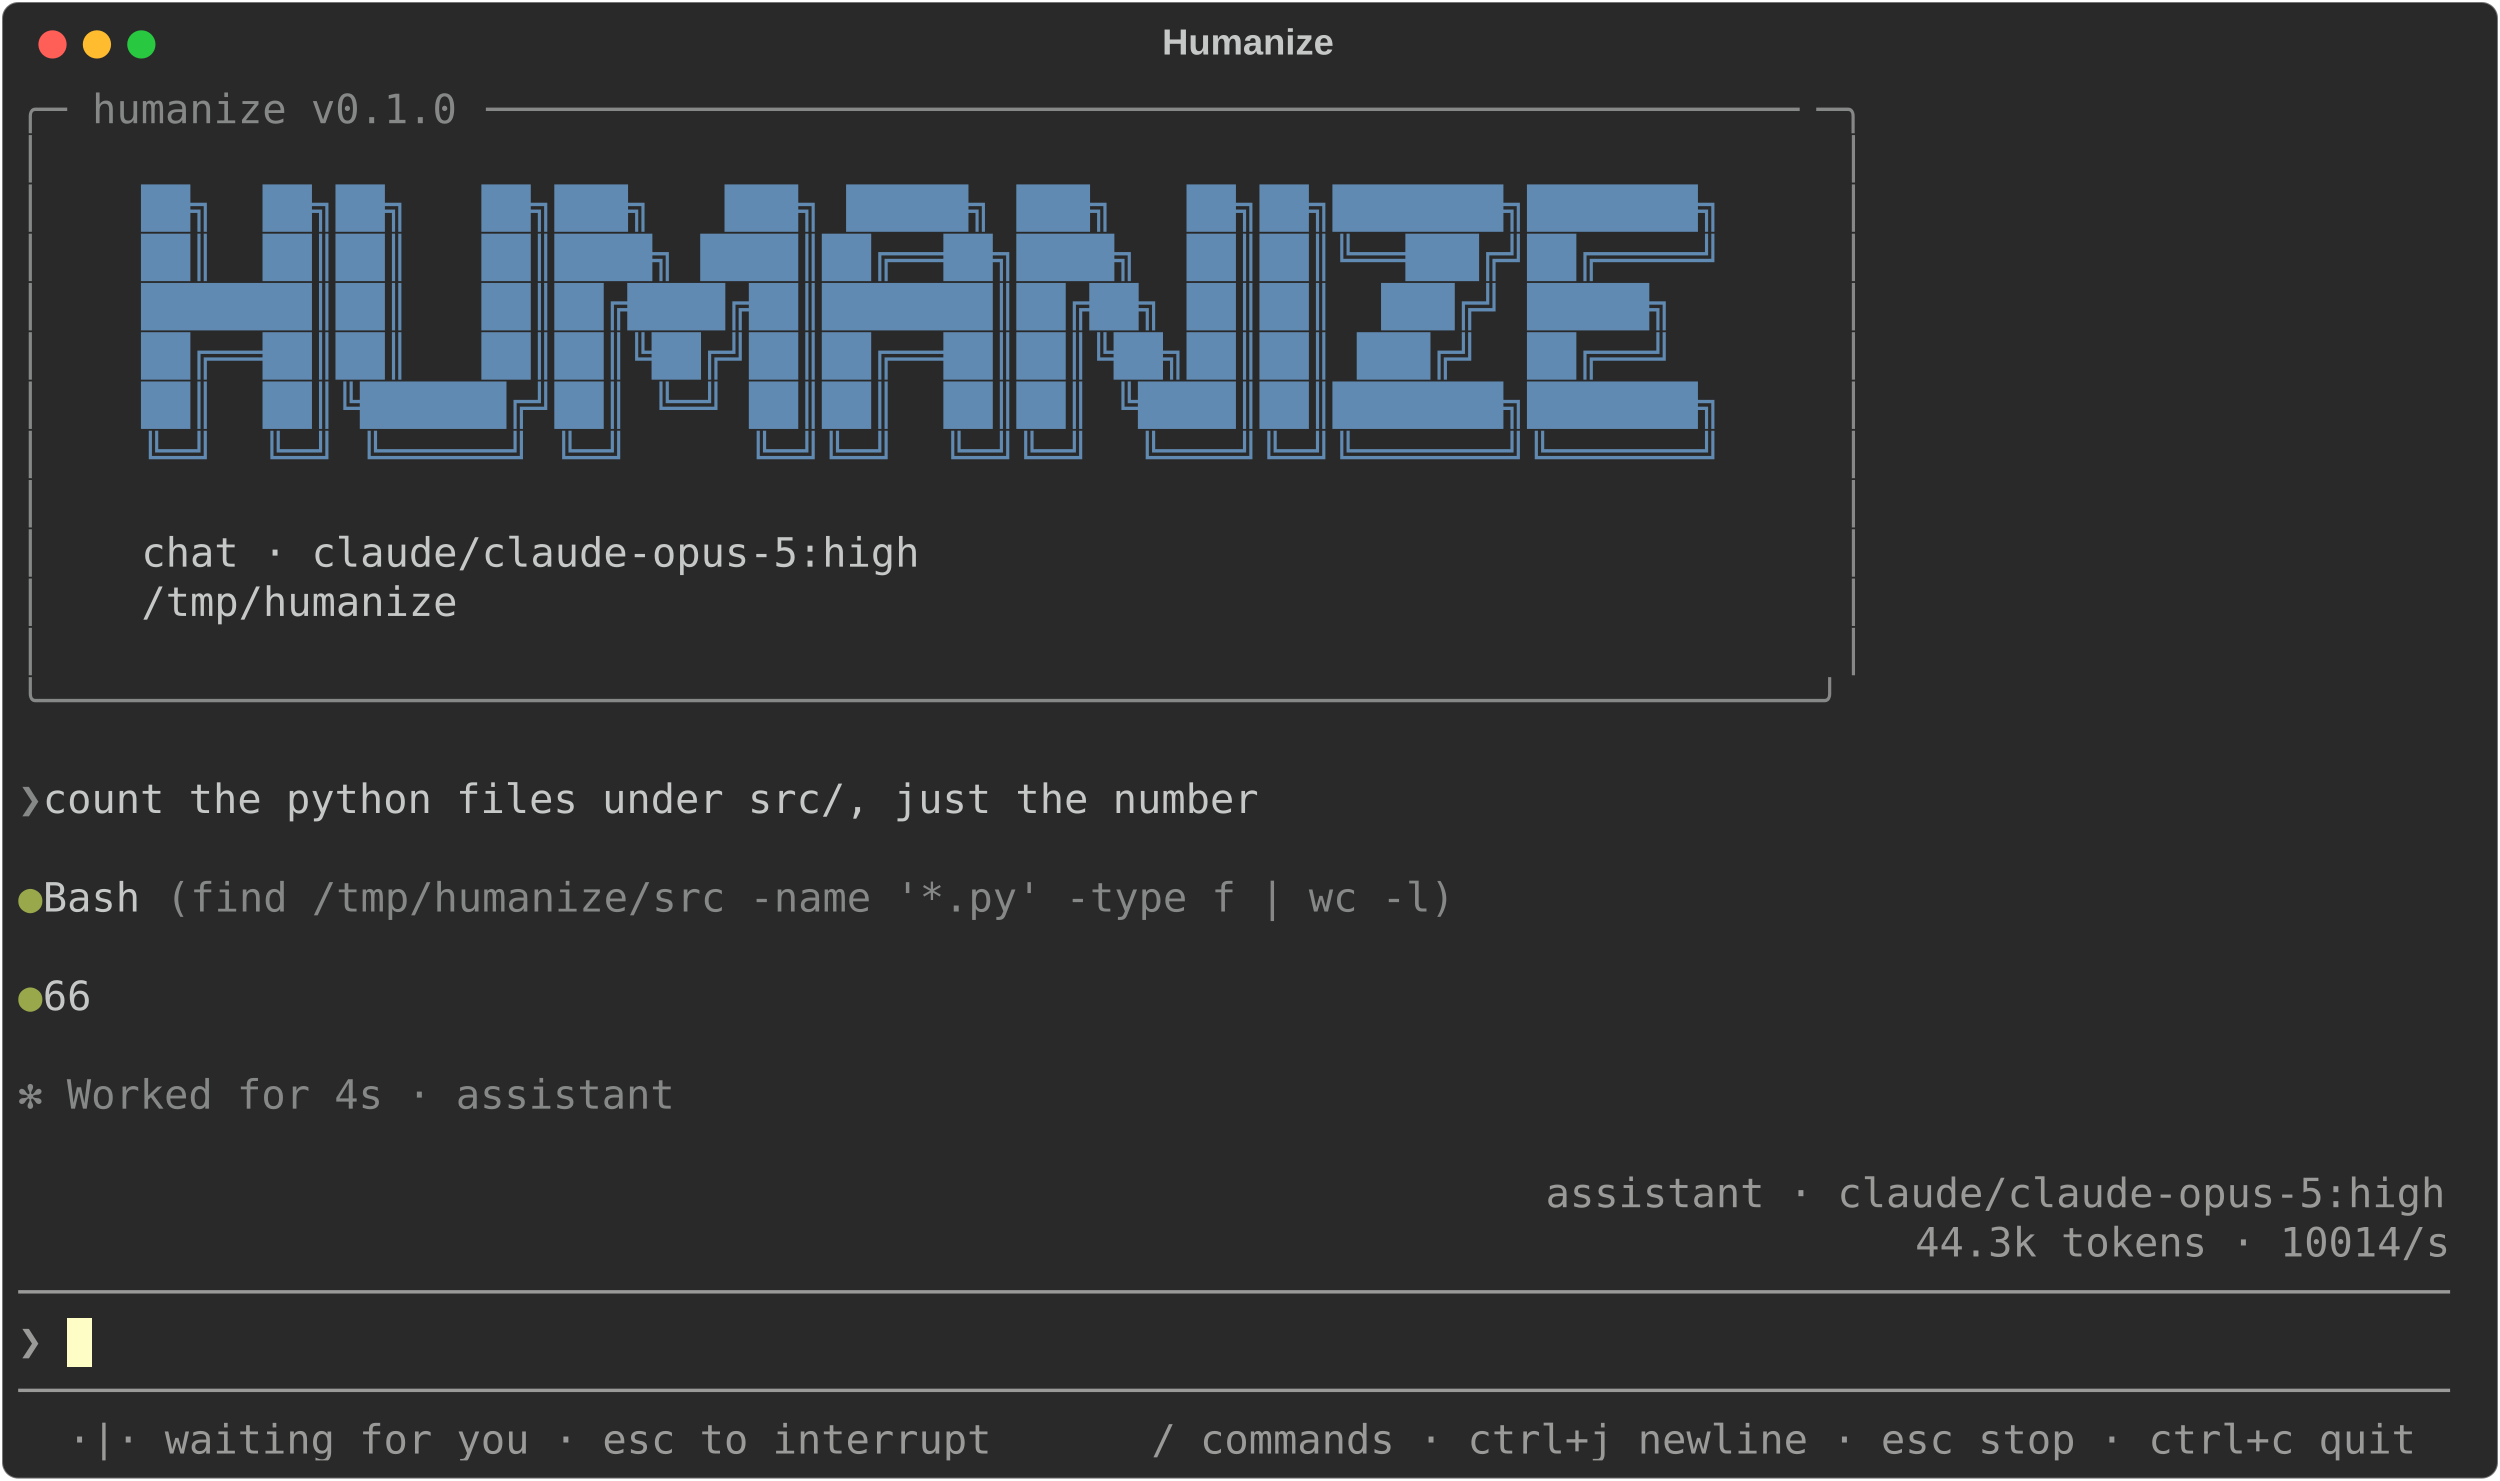
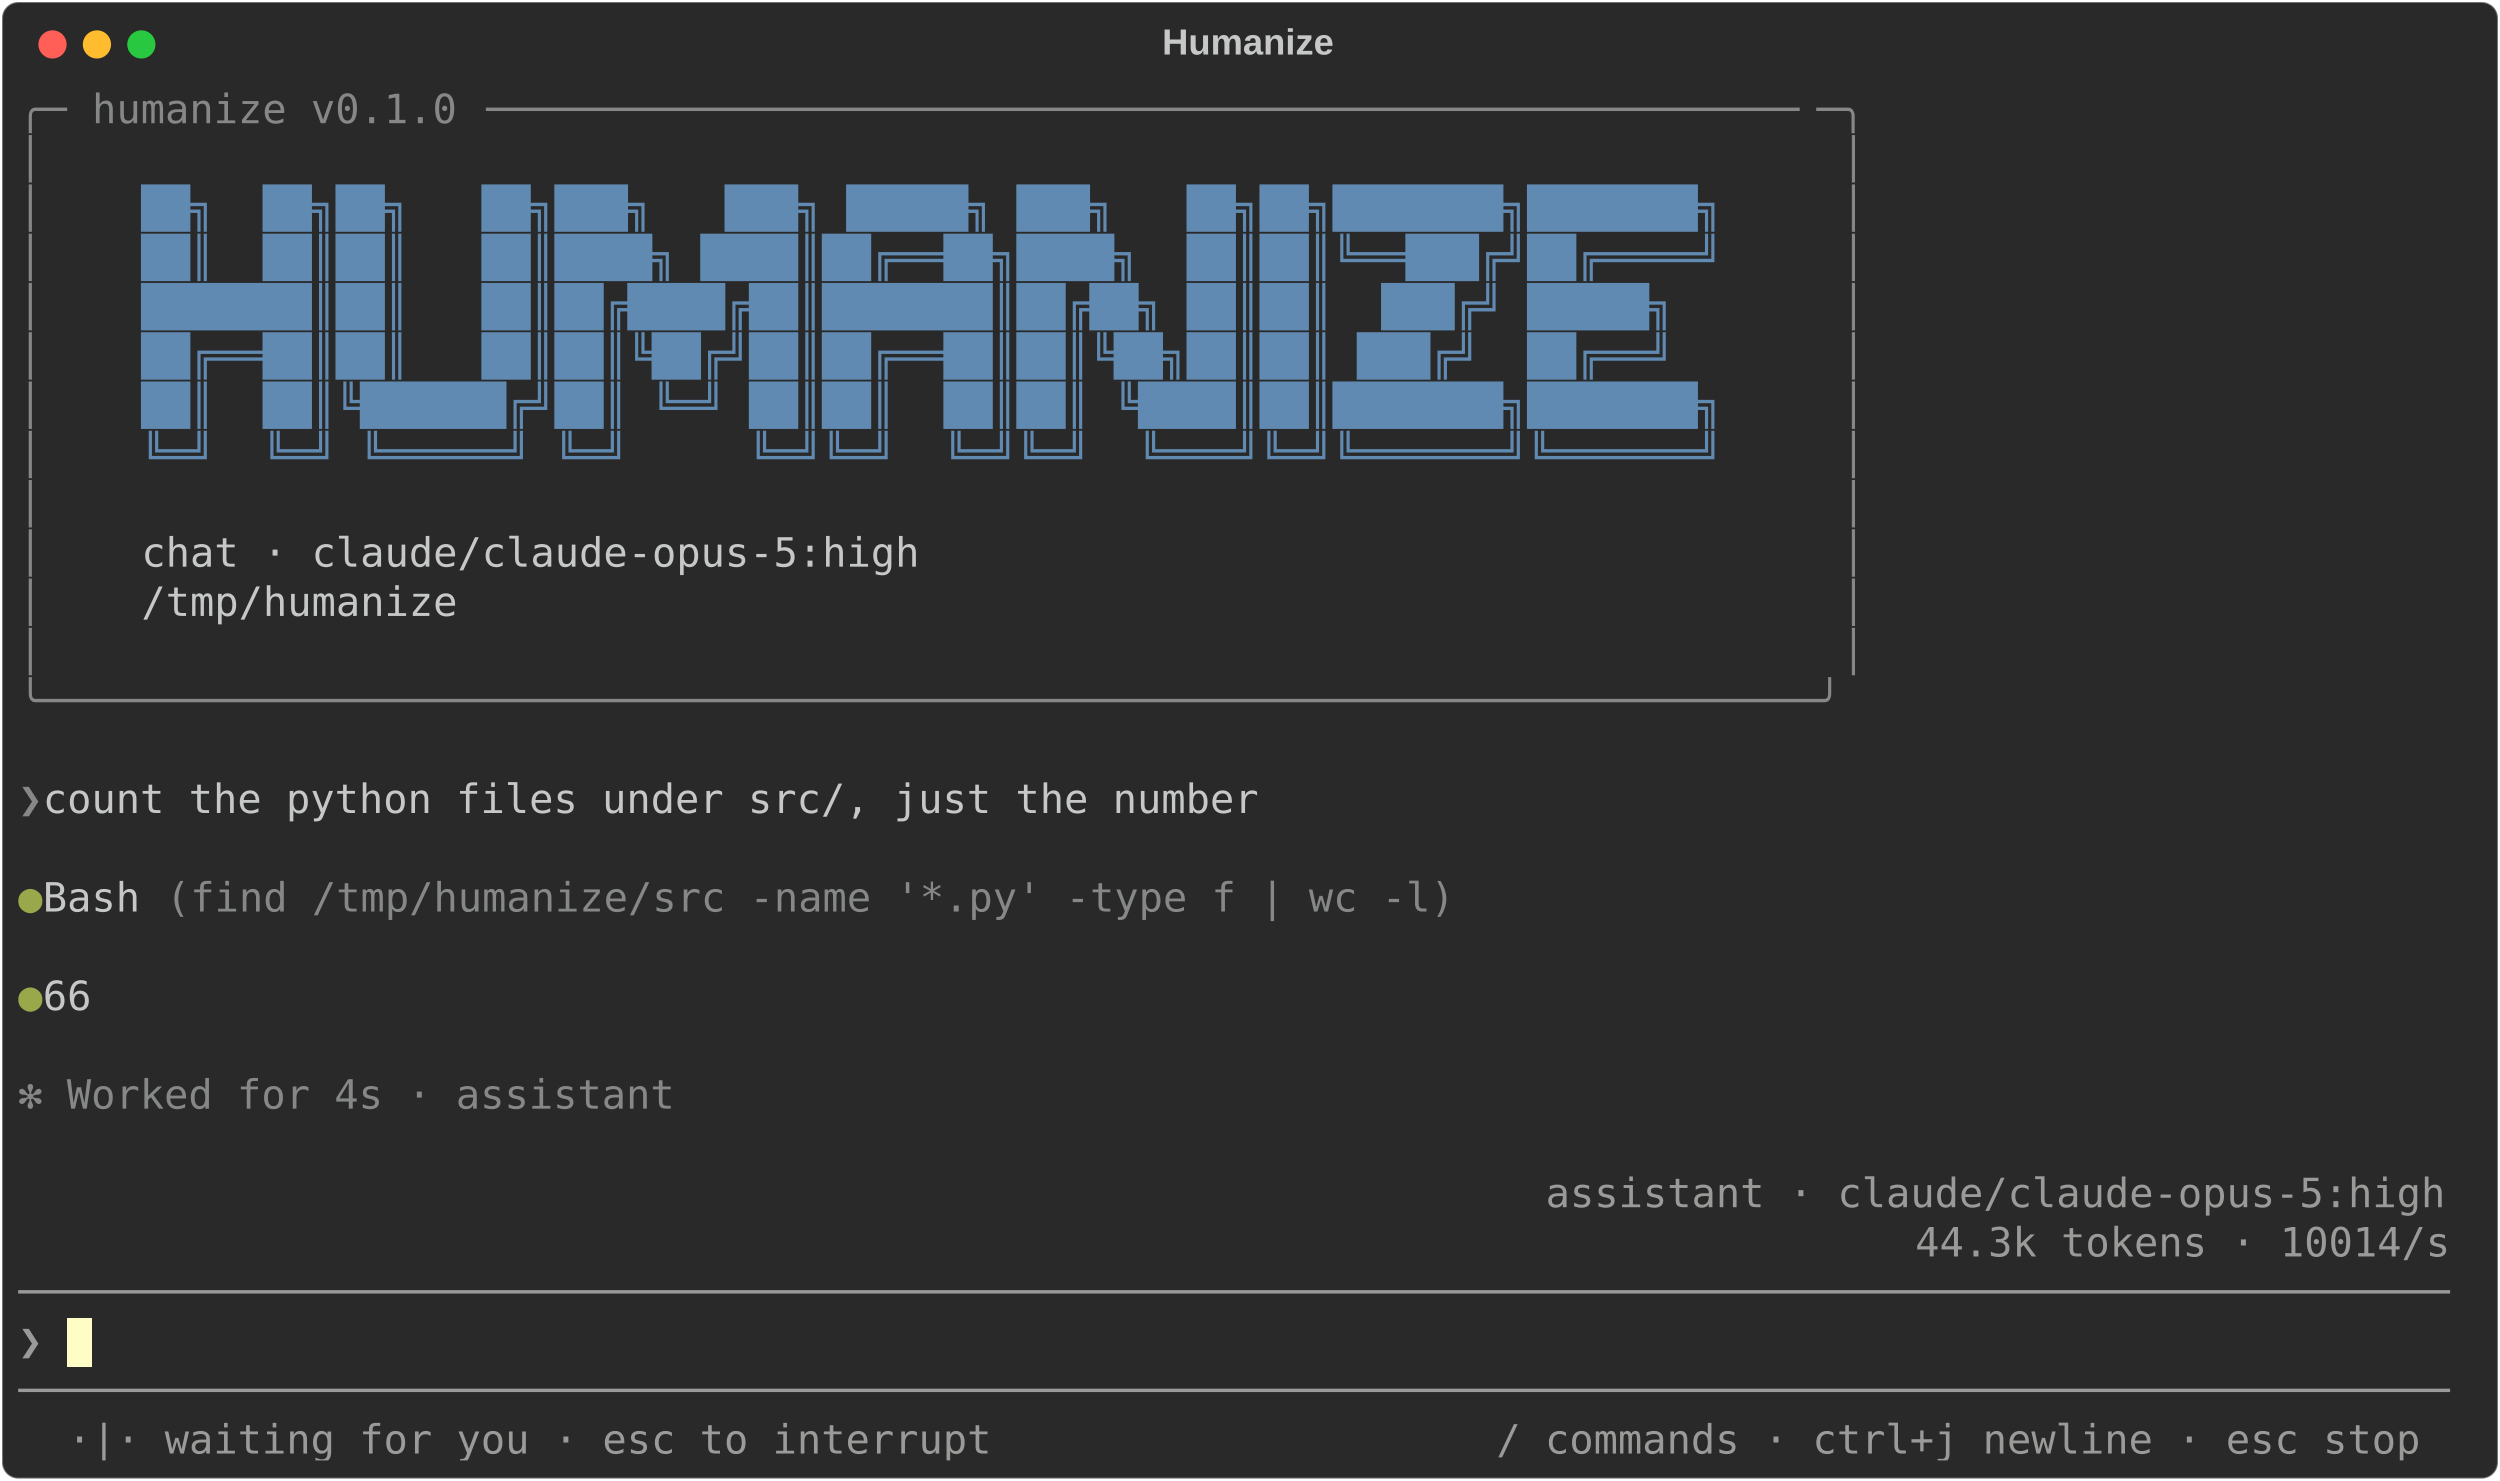
<svg xmlns="http://www.w3.org/2000/svg" class="rich-terminal" viewBox="0 0 1238 733.2">
  <style>

    @font-face {
        font-family: "Fira Code";
        src: local("FiraCode-Regular"),
                url("https://cdnjs.cloudflare.com/ajax/libs/firacode/6.2.0/woff2/FiraCode-Regular.woff2") format("woff2"),
                url("https://cdnjs.cloudflare.com/ajax/libs/firacode/6.2.0/woff/FiraCode-Regular.woff") format("woff");
        font-style: normal;
        font-weight: 400;
    }
    @font-face {
        font-family: "Fira Code";
        src: local("FiraCode-Bold"),
                url("https://cdnjs.cloudflare.com/ajax/libs/firacode/6.2.0/woff2/FiraCode-Bold.woff2") format("woff2"),
                url("https://cdnjs.cloudflare.com/ajax/libs/firacode/6.2.0/woff/FiraCode-Bold.woff") format("woff");
        font-style: bold;
        font-weight: 700;
    }

    .terminal-31956293-matrix {
        font-family: Fira Code, monospace;
        font-size: 20px;
        line-height: 24.4px;
        font-variant-east-asian: full-width;
    }

    .terminal-31956293-title {
        font-size: 18px;
        font-weight: bold;
        font-family: arial;
    }

    .terminal-31956293-r1 { fill: #868887 }
.terminal-31956293-r2 { fill: #c5c8c6 }
.terminal-31956293-r3 { fill: #608ab1 }
.terminal-31956293-r4 { fill: #98a84b }
.terminal-31956293-r5 { fill: #9a9b99 }
    </style>
  <defs>
    <clipPath id="terminal-31956293-clip-terminal">
      <rect x="0" y="0" width="1219.0" height="682.2" />
    </clipPath>
    <clipPath id="terminal-31956293-line-0">
      <rect x="0" y="1.5" width="1220" height="24.65" />
    </clipPath>
    <clipPath id="terminal-31956293-line-1">
      <rect x="0" y="25.9" width="1220" height="24.65" />
    </clipPath>
    <clipPath id="terminal-31956293-line-2">
      <rect x="0" y="50.3" width="1220" height="24.65" />
    </clipPath>
    <clipPath id="terminal-31956293-line-3">
      <rect x="0" y="74.7" width="1220" height="24.65" />
    </clipPath>
    <clipPath id="terminal-31956293-line-4">
      <rect x="0" y="99.1" width="1220" height="24.65" />
    </clipPath>
    <clipPath id="terminal-31956293-line-5">
      <rect x="0" y="123.5" width="1220" height="24.65" />
    </clipPath>
    <clipPath id="terminal-31956293-line-6">
      <rect x="0" y="147.9" width="1220" height="24.65" />
    </clipPath>
    <clipPath id="terminal-31956293-line-7">
      <rect x="0" y="172.3" width="1220" height="24.65" />
    </clipPath>
    <clipPath id="terminal-31956293-line-8">
      <rect x="0" y="196.7" width="1220" height="24.65" />
    </clipPath>
    <clipPath id="terminal-31956293-line-9">
      <rect x="0" y="221.1" width="1220" height="24.65" />
    </clipPath>
    <clipPath id="terminal-31956293-line-10">
      <rect x="0" y="245.5" width="1220" height="24.65" />
    </clipPath>
    <clipPath id="terminal-31956293-line-11">
      <rect x="0" y="269.9" width="1220" height="24.65" />
    </clipPath>
    <clipPath id="terminal-31956293-line-12">
      <rect x="0" y="294.3" width="1220" height="24.65" />
    </clipPath>
    <clipPath id="terminal-31956293-line-13">
      <rect x="0" y="318.7" width="1220" height="24.65" />
    </clipPath>
    <clipPath id="terminal-31956293-line-14">
      <rect x="0" y="343.1" width="1220" height="24.65" />
    </clipPath>
    <clipPath id="terminal-31956293-line-15">
      <rect x="0" y="367.5" width="1220" height="24.65" />
    </clipPath>
    <clipPath id="terminal-31956293-line-16">
      <rect x="0" y="391.9" width="1220" height="24.65" />
    </clipPath>
    <clipPath id="terminal-31956293-line-17">
      <rect x="0" y="416.3" width="1220" height="24.65" />
    </clipPath>
    <clipPath id="terminal-31956293-line-18">
      <rect x="0" y="440.7" width="1220" height="24.65" />
    </clipPath>
    <clipPath id="terminal-31956293-line-19">
      <rect x="0" y="465.1" width="1220" height="24.65" />
    </clipPath>
    <clipPath id="terminal-31956293-line-20">
      <rect x="0" y="489.5" width="1220" height="24.65" />
    </clipPath>
    <clipPath id="terminal-31956293-line-21">
      <rect x="0" y="513.9" width="1220" height="24.65" />
    </clipPath>
    <clipPath id="terminal-31956293-line-22">
      <rect x="0" y="538.3" width="1220" height="24.65" />
    </clipPath>
    <clipPath id="terminal-31956293-line-23">
      <rect x="0" y="562.7" width="1220" height="24.65" />
    </clipPath>
    <clipPath id="terminal-31956293-line-24">
      <rect x="0" y="587.1" width="1220" height="24.65" />
    </clipPath>
    <clipPath id="terminal-31956293-line-25">
      <rect x="0" y="611.5" width="1220" height="24.65" />
    </clipPath>
    <clipPath id="terminal-31956293-line-26">
      <rect x="0" y="635.9" width="1220" height="24.65" />
    </clipPath>
  </defs>
  <rect fill="#292929" stroke="rgba(255,255,255,0.35)" stroke-width="1" x="1" y="1" width="1236" height="731.2" rx="8" />
  <text class="terminal-31956293-title" fill="#c5c8c6" text-anchor="middle" x="618" y="27">Humanize</text>
  <g transform="translate(26,22)">
    <circle cx="0" cy="0" r="7" fill="#ff5f57" />
    <circle cx="22" cy="0" r="7" fill="#febc2e" />
    <circle cx="44" cy="0" r="7" fill="#28c840" />
  </g>
  <g transform="translate(9, 41)" clip-path="url(#terminal-31956293-clip-terminal)">
    <rect fill="#fdfdc5" x="24.4" y="611.5" width="12.2" height="24.65" shape-rendering="crispEdges" />
    <g class="terminal-31956293-matrix">
      <text class="terminal-31956293-r1" x="0" y="20" textLength="24.4" clip-path="url(#terminal-31956293-line-0)">╭─</text>
      <text class="terminal-31956293-r1" x="36.6" y="20" textLength="183" clip-path="url(#terminal-31956293-line-0)">humanize v0.1.0</text>
      <text class="terminal-31956293-r1" x="231.8" y="20" textLength="658.8" clip-path="url(#terminal-31956293-line-0)">──────────────────────────────────────────────────────</text>
      <text class="terminal-31956293-r1" x="890.6" y="20" textLength="24.4" clip-path="url(#terminal-31956293-line-0)">─╮</text>
      <text class="terminal-31956293-r2" x="1220" y="20" textLength="12.2" clip-path="url(#terminal-31956293-line-0)">
</text>
      <text class="terminal-31956293-r1" x="0" y="44.4" textLength="12.2" clip-path="url(#terminal-31956293-line-1)">│</text>
      <text class="terminal-31956293-r1" x="902.8" y="44.4" textLength="12.2" clip-path="url(#terminal-31956293-line-1)">│</text>
      <text class="terminal-31956293-r2" x="1220" y="44.4" textLength="12.2" clip-path="url(#terminal-31956293-line-1)">
</text>
      <text class="terminal-31956293-r1" x="0" y="68.8" textLength="12.2" clip-path="url(#terminal-31956293-line-2)">│</text>
      <text class="terminal-31956293-r3" x="61" y="68.8" textLength="793" clip-path="url(#terminal-31956293-line-2)">██╗  ██╗██╗   ██╗███╗   ███╗ █████╗ ███╗   ██╗██╗███████╗███████╗</text>
      <text class="terminal-31956293-r1" x="902.8" y="68.8" textLength="12.2" clip-path="url(#terminal-31956293-line-2)">│</text>
      <text class="terminal-31956293-r2" x="1220" y="68.8" textLength="12.2" clip-path="url(#terminal-31956293-line-2)">
</text>
      <text class="terminal-31956293-r1" x="0" y="93.2" textLength="12.2" clip-path="url(#terminal-31956293-line-3)">│</text>
      <text class="terminal-31956293-r3" x="61" y="93.2" textLength="793" clip-path="url(#terminal-31956293-line-3)">██║  ██║██║   ██║████╗ ████║██╔══██╗████╗  ██║██║╚══███╔╝██╔════╝</text>
      <text class="terminal-31956293-r1" x="902.8" y="93.2" textLength="12.2" clip-path="url(#terminal-31956293-line-3)">│</text>
      <text class="terminal-31956293-r2" x="1220" y="93.2" textLength="12.2" clip-path="url(#terminal-31956293-line-3)">
</text>
      <text class="terminal-31956293-r1" x="0" y="117.6" textLength="12.2" clip-path="url(#terminal-31956293-line-4)">│</text>
      <text class="terminal-31956293-r3" x="61" y="117.6" textLength="793" clip-path="url(#terminal-31956293-line-4)">███████║██║   ██║██╔████╔██║███████║██╔██╗ ██║██║  ███╔╝ █████╗  </text>
      <text class="terminal-31956293-r1" x="902.8" y="117.6" textLength="12.2" clip-path="url(#terminal-31956293-line-4)">│</text>
      <text class="terminal-31956293-r2" x="1220" y="117.6" textLength="12.2" clip-path="url(#terminal-31956293-line-4)">
</text>
      <text class="terminal-31956293-r1" x="0" y="142" textLength="12.2" clip-path="url(#terminal-31956293-line-5)">│</text>
      <text class="terminal-31956293-r3" x="61" y="142" textLength="793" clip-path="url(#terminal-31956293-line-5)">██╔══██║██║   ██║██║╚██╔╝██║██╔══██║██║╚██╗██║██║ ███╔╝  ██╔══╝  </text>
      <text class="terminal-31956293-r1" x="902.8" y="142" textLength="12.2" clip-path="url(#terminal-31956293-line-5)">│</text>
      <text class="terminal-31956293-r2" x="1220" y="142" textLength="12.2" clip-path="url(#terminal-31956293-line-5)">
</text>
      <text class="terminal-31956293-r1" x="0" y="166.4" textLength="12.2" clip-path="url(#terminal-31956293-line-6)">│</text>
      <text class="terminal-31956293-r3" x="61" y="166.4" textLength="793" clip-path="url(#terminal-31956293-line-6)">██║  ██║╚██████╔╝██║ ╚═╝ ██║██║  ██║██║ ╚████║██║███████╗███████╗</text>
      <text class="terminal-31956293-r1" x="902.8" y="166.4" textLength="12.2" clip-path="url(#terminal-31956293-line-6)">│</text>
      <text class="terminal-31956293-r2" x="1220" y="166.4" textLength="12.2" clip-path="url(#terminal-31956293-line-6)">
</text>
      <text class="terminal-31956293-r1" x="0" y="190.8" textLength="12.2" clip-path="url(#terminal-31956293-line-7)">│</text>
      <text class="terminal-31956293-r3" x="61" y="190.8" textLength="793" clip-path="url(#terminal-31956293-line-7)">╚═╝  ╚═╝ ╚═════╝ ╚═╝     ╚═╝╚═╝  ╚═╝╚═╝  ╚═══╝╚═╝╚══════╝╚══════╝</text>
      <text class="terminal-31956293-r1" x="902.8" y="190.8" textLength="12.2" clip-path="url(#terminal-31956293-line-7)">│</text>
      <text class="terminal-31956293-r2" x="1220" y="190.8" textLength="12.2" clip-path="url(#terminal-31956293-line-7)">
</text>
      <text class="terminal-31956293-r1" x="0" y="215.2" textLength="12.2" clip-path="url(#terminal-31956293-line-8)">│</text>
      <text class="terminal-31956293-r1" x="902.8" y="215.2" textLength="12.2" clip-path="url(#terminal-31956293-line-8)">│</text>
      <text class="terminal-31956293-r2" x="1220" y="215.2" textLength="12.2" clip-path="url(#terminal-31956293-line-8)">
</text>
      <text class="terminal-31956293-r1" x="0" y="239.6" textLength="12.2" clip-path="url(#terminal-31956293-line-9)">│</text>
      <text class="terminal-31956293-r2" x="61" y="239.6" textLength="390.4" clip-path="url(#terminal-31956293-line-9)">chat · claude/claude-opus-5:high</text>
      <text class="terminal-31956293-r1" x="902.8" y="239.6" textLength="12.2" clip-path="url(#terminal-31956293-line-9)">│</text>
      <text class="terminal-31956293-r2" x="1220" y="239.6" textLength="12.2" clip-path="url(#terminal-31956293-line-9)">
</text>
      <text class="terminal-31956293-r1" x="0" y="264" textLength="12.2" clip-path="url(#terminal-31956293-line-10)">│</text>
      <text class="terminal-31956293-r2" x="61" y="264" textLength="158.6" clip-path="url(#terminal-31956293-line-10)">/tmp/humanize</text>
      <text class="terminal-31956293-r1" x="902.8" y="264" textLength="12.2" clip-path="url(#terminal-31956293-line-10)">│</text>
      <text class="terminal-31956293-r2" x="1220" y="264" textLength="12.2" clip-path="url(#terminal-31956293-line-10)">
</text>
      <text class="terminal-31956293-r1" x="0" y="288.4" textLength="12.2" clip-path="url(#terminal-31956293-line-11)">│</text>
      <text class="terminal-31956293-r1" x="902.8" y="288.4" textLength="12.2" clip-path="url(#terminal-31956293-line-11)">│</text>
      <text class="terminal-31956293-r2" x="1220" y="288.4" textLength="12.2" clip-path="url(#terminal-31956293-line-11)">
</text>
      <text class="terminal-31956293-r1" x="0" y="312.8" textLength="915" clip-path="url(#terminal-31956293-line-12)">╰─────────────────────────────────────────────────────────────────────────╯</text>
      <text class="terminal-31956293-r2" x="1220" y="312.8" textLength="12.2" clip-path="url(#terminal-31956293-line-12)">
</text>
      <text class="terminal-31956293-r2" x="1220" y="337.2" textLength="12.2" clip-path="url(#terminal-31956293-line-13)">
</text>
      <text class="terminal-31956293-r1" x="0" y="361.6" textLength="12.2" clip-path="url(#terminal-31956293-line-14)">❯</text>
      <text class="terminal-31956293-r2" x="12.2" y="361.6" textLength="622.2" clip-path="url(#terminal-31956293-line-14)"> count the python files under src/, just the number</text>
      <text class="terminal-31956293-r2" x="1220" y="361.6" textLength="12.2" clip-path="url(#terminal-31956293-line-14)">
</text>
      <text class="terminal-31956293-r2" x="1220" y="386" textLength="12.2" clip-path="url(#terminal-31956293-line-15)">
</text>
      <text class="terminal-31956293-r4" x="0" y="410.4" textLength="12.2" clip-path="url(#terminal-31956293-line-16)">●</text>
      <text class="terminal-31956293-r2" x="12.2" y="410.4" textLength="61" clip-path="url(#terminal-31956293-line-16)"> Bash</text>
      <text class="terminal-31956293-r1" x="73.2" y="410.4" textLength="646.6" clip-path="url(#terminal-31956293-line-16)">(find /tmp/humanize/src -name '*.py' -type f | wc -l)</text>
      <text class="terminal-31956293-r2" x="1220" y="410.4" textLength="12.2" clip-path="url(#terminal-31956293-line-16)">
</text>
      <text class="terminal-31956293-r2" x="1220" y="434.8" textLength="12.2" clip-path="url(#terminal-31956293-line-17)">
</text>
      <text class="terminal-31956293-r4" x="0" y="459.2" textLength="12.2" clip-path="url(#terminal-31956293-line-18)">●</text>
      <text class="terminal-31956293-r2" x="12.2" y="459.2" textLength="36.6" clip-path="url(#terminal-31956293-line-18)"> 66</text>
      <text class="terminal-31956293-r2" x="1220" y="459.2" textLength="12.2" clip-path="url(#terminal-31956293-line-18)">
</text>
      <text class="terminal-31956293-r2" x="1220" y="483.6" textLength="12.2" clip-path="url(#terminal-31956293-line-19)">
</text>
      <text class="terminal-31956293-r1" x="0" y="508" textLength="329.4" clip-path="url(#terminal-31956293-line-20)">✻ Worked for 4s · assistant</text>
      <text class="terminal-31956293-r2" x="1220" y="508" textLength="12.2" clip-path="url(#terminal-31956293-line-20)">
</text>
      <text class="terminal-31956293-r2" x="1220" y="532.4" textLength="12.2" clip-path="url(#terminal-31956293-line-21)">
</text>
      <text class="terminal-31956293-r5" x="756.4" y="556.8" textLength="451.4" clip-path="url(#terminal-31956293-line-22)">assistant · claude/claude-opus-5:high</text>
      <text class="terminal-31956293-r2" x="1220" y="556.8" textLength="12.2" clip-path="url(#terminal-31956293-line-22)">
</text>
      <text class="terminal-31956293-r5" x="939.4" y="581.2" textLength="268.4" clip-path="url(#terminal-31956293-line-23)">44.3k tokens · 10014/s</text>
      <text class="terminal-31956293-r2" x="1220" y="581.2" textLength="12.2" clip-path="url(#terminal-31956293-line-23)">
</text>
      <text class="terminal-31956293-r5" x="0" y="605.6" textLength="1220" clip-path="url(#terminal-31956293-line-24)">────────────────────────────────────────────────────────────────────────────────────────────────────</text>
      <text class="terminal-31956293-r2" x="1220" y="605.6" textLength="12.2" clip-path="url(#terminal-31956293-line-24)">
</text>
      <text class="terminal-31956293-r5" x="0" y="630" textLength="12.2" clip-path="url(#terminal-31956293-line-25)">❯</text>
      <text class="terminal-31956293-r2" x="1220" y="630" textLength="12.2" clip-path="url(#terminal-31956293-line-25)">
</text>
      <text class="terminal-31956293-r5" x="0" y="654.4" textLength="1220" clip-path="url(#terminal-31956293-line-26)">────────────────────────────────────────────────────────────────────────────────────────────────────</text>
      <text class="terminal-31956293-r2" x="1220" y="654.4" textLength="12.2" clip-path="url(#terminal-31956293-line-26)">
</text>
      <text class="terminal-31956293-r5" x="24.4" y="678.8" textLength="463.6" clip-path="url(#terminal-31956293-line-27)">·|· waiting for you · esc to interrupt</text>
-       <text class="terminal-31956293-r5" x="561.2" y="678.8" textLength="634.4" clip-path="url(#terminal-31956293-line-27)">/ commands · ctrl+j newline · esc stop · ctrl+c quit</text>
+       <text class="terminal-31956293-r5" x="732" y="678.8" textLength="463.6" clip-path="url(#terminal-31956293-line-27)">/ commands · ctrl+j newline · esc stop</text>
    </g>
  </g>
</svg>
